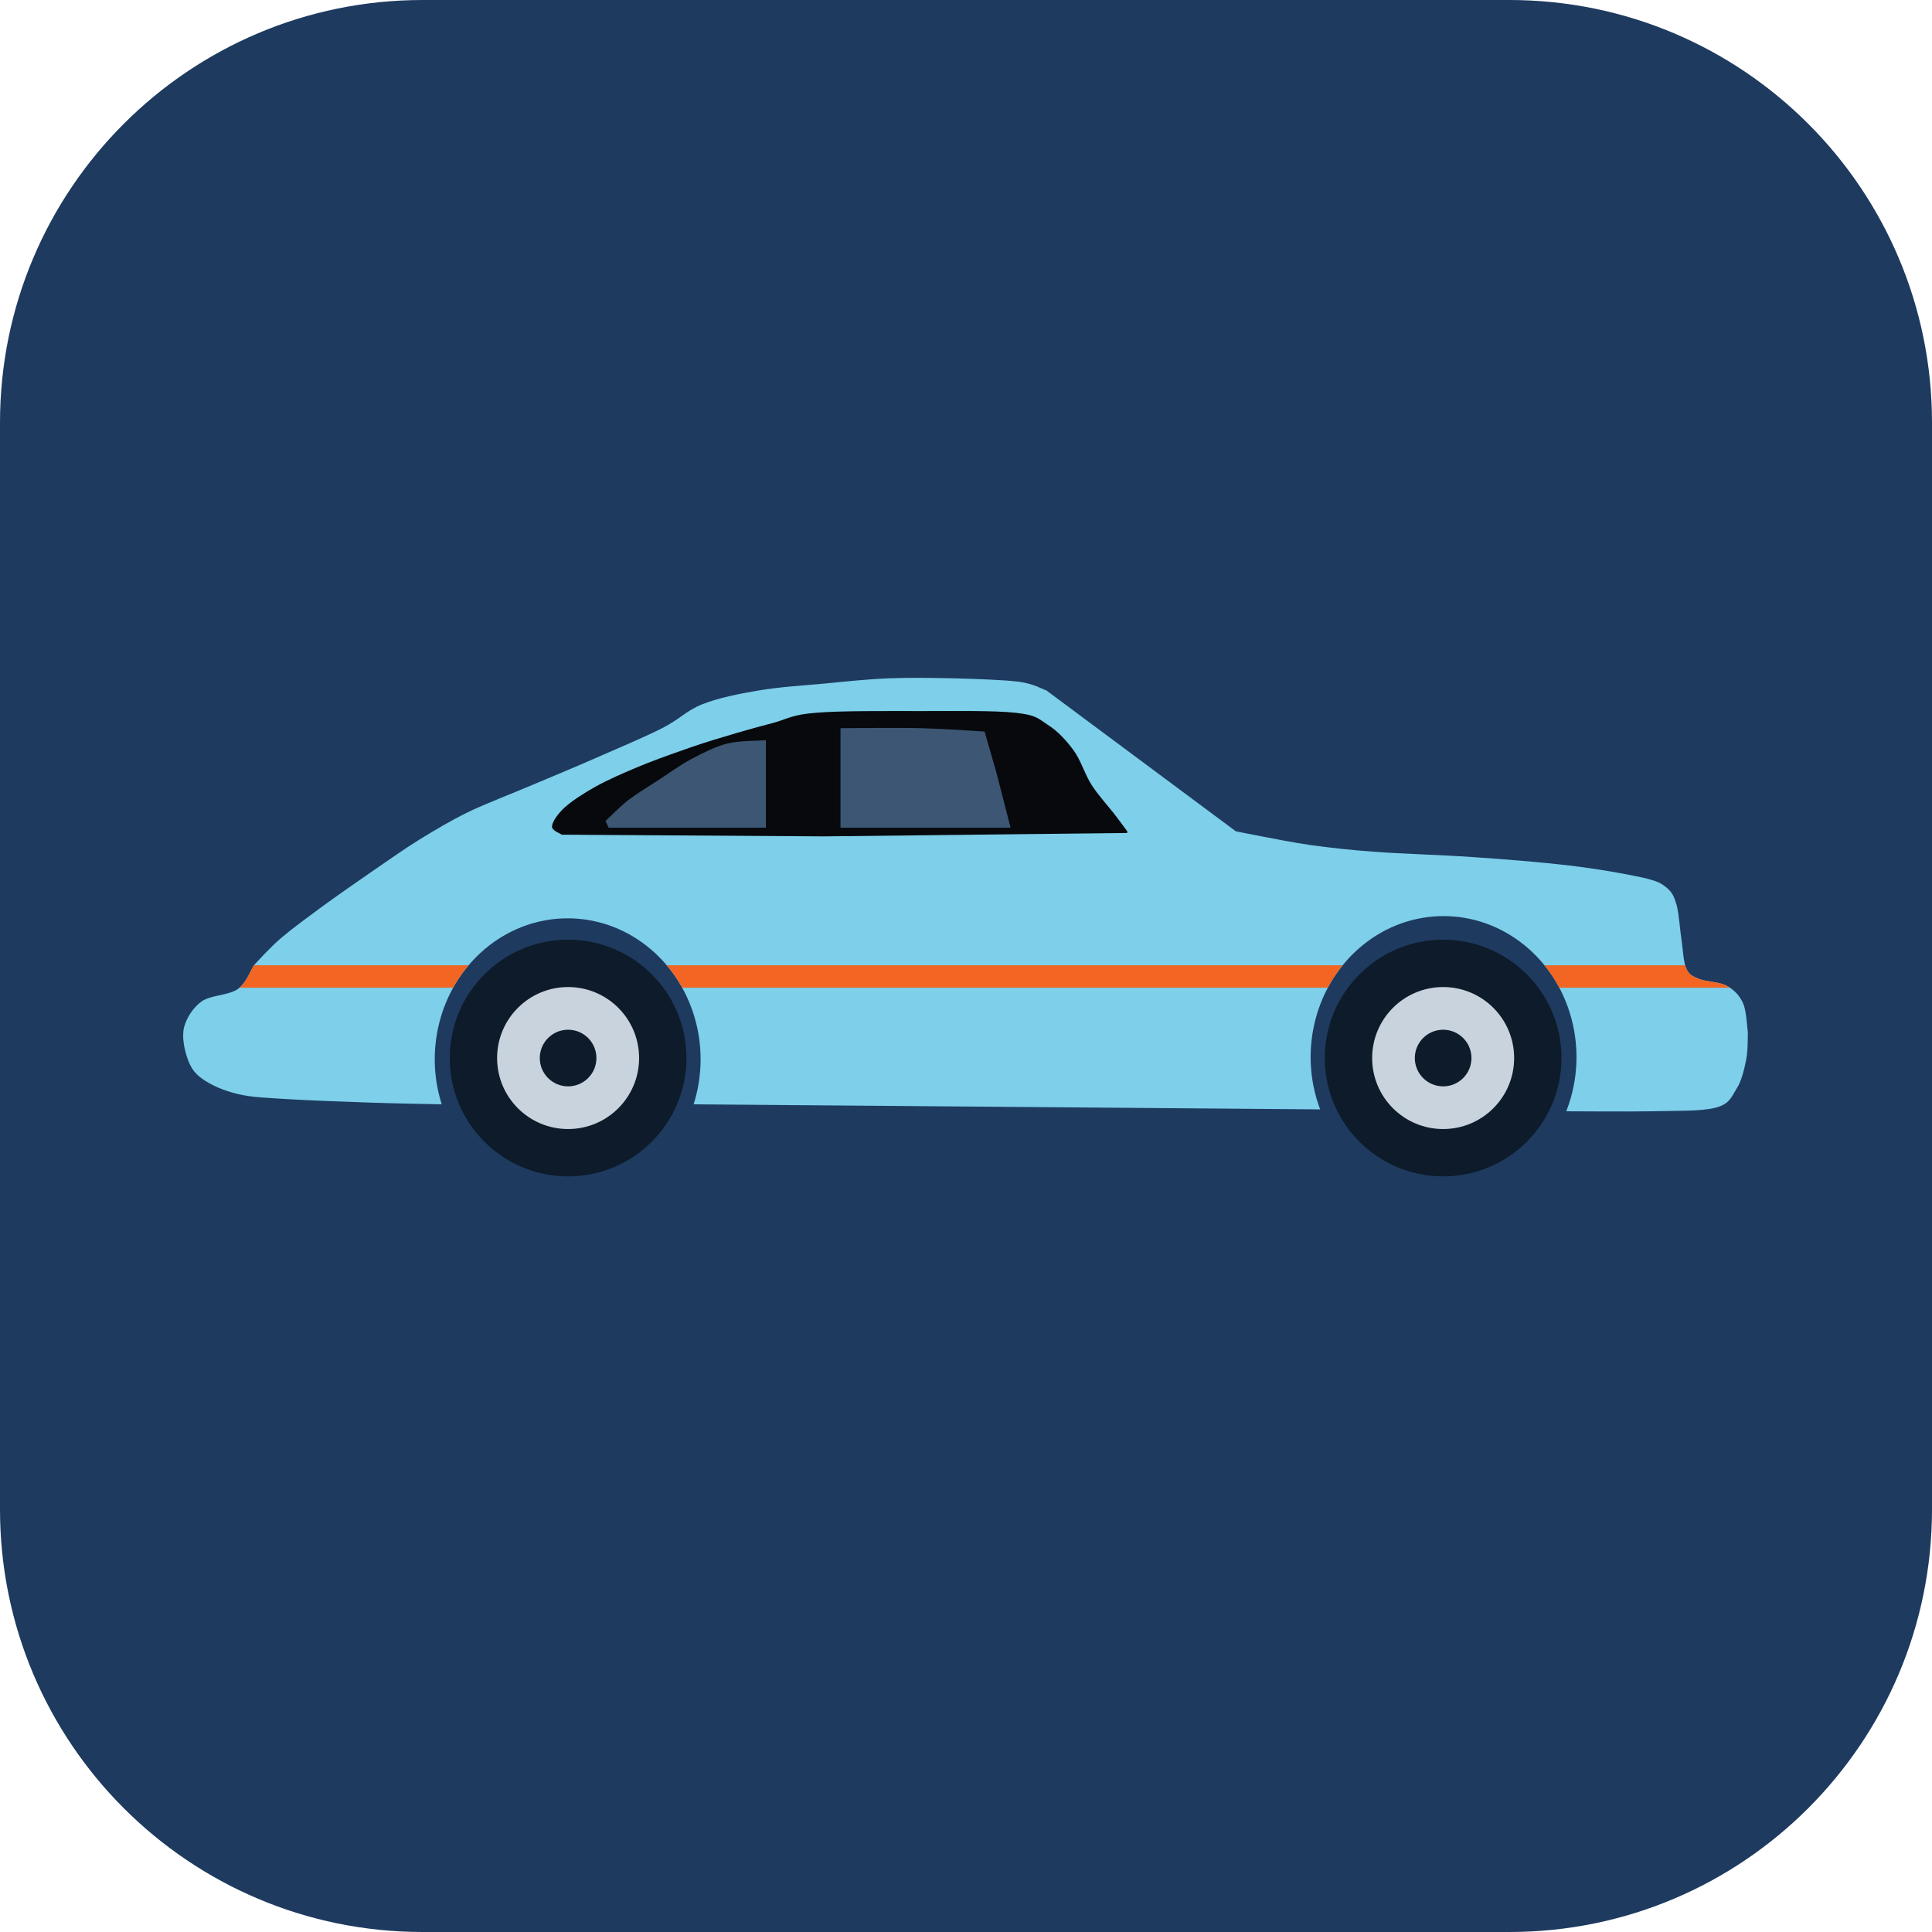
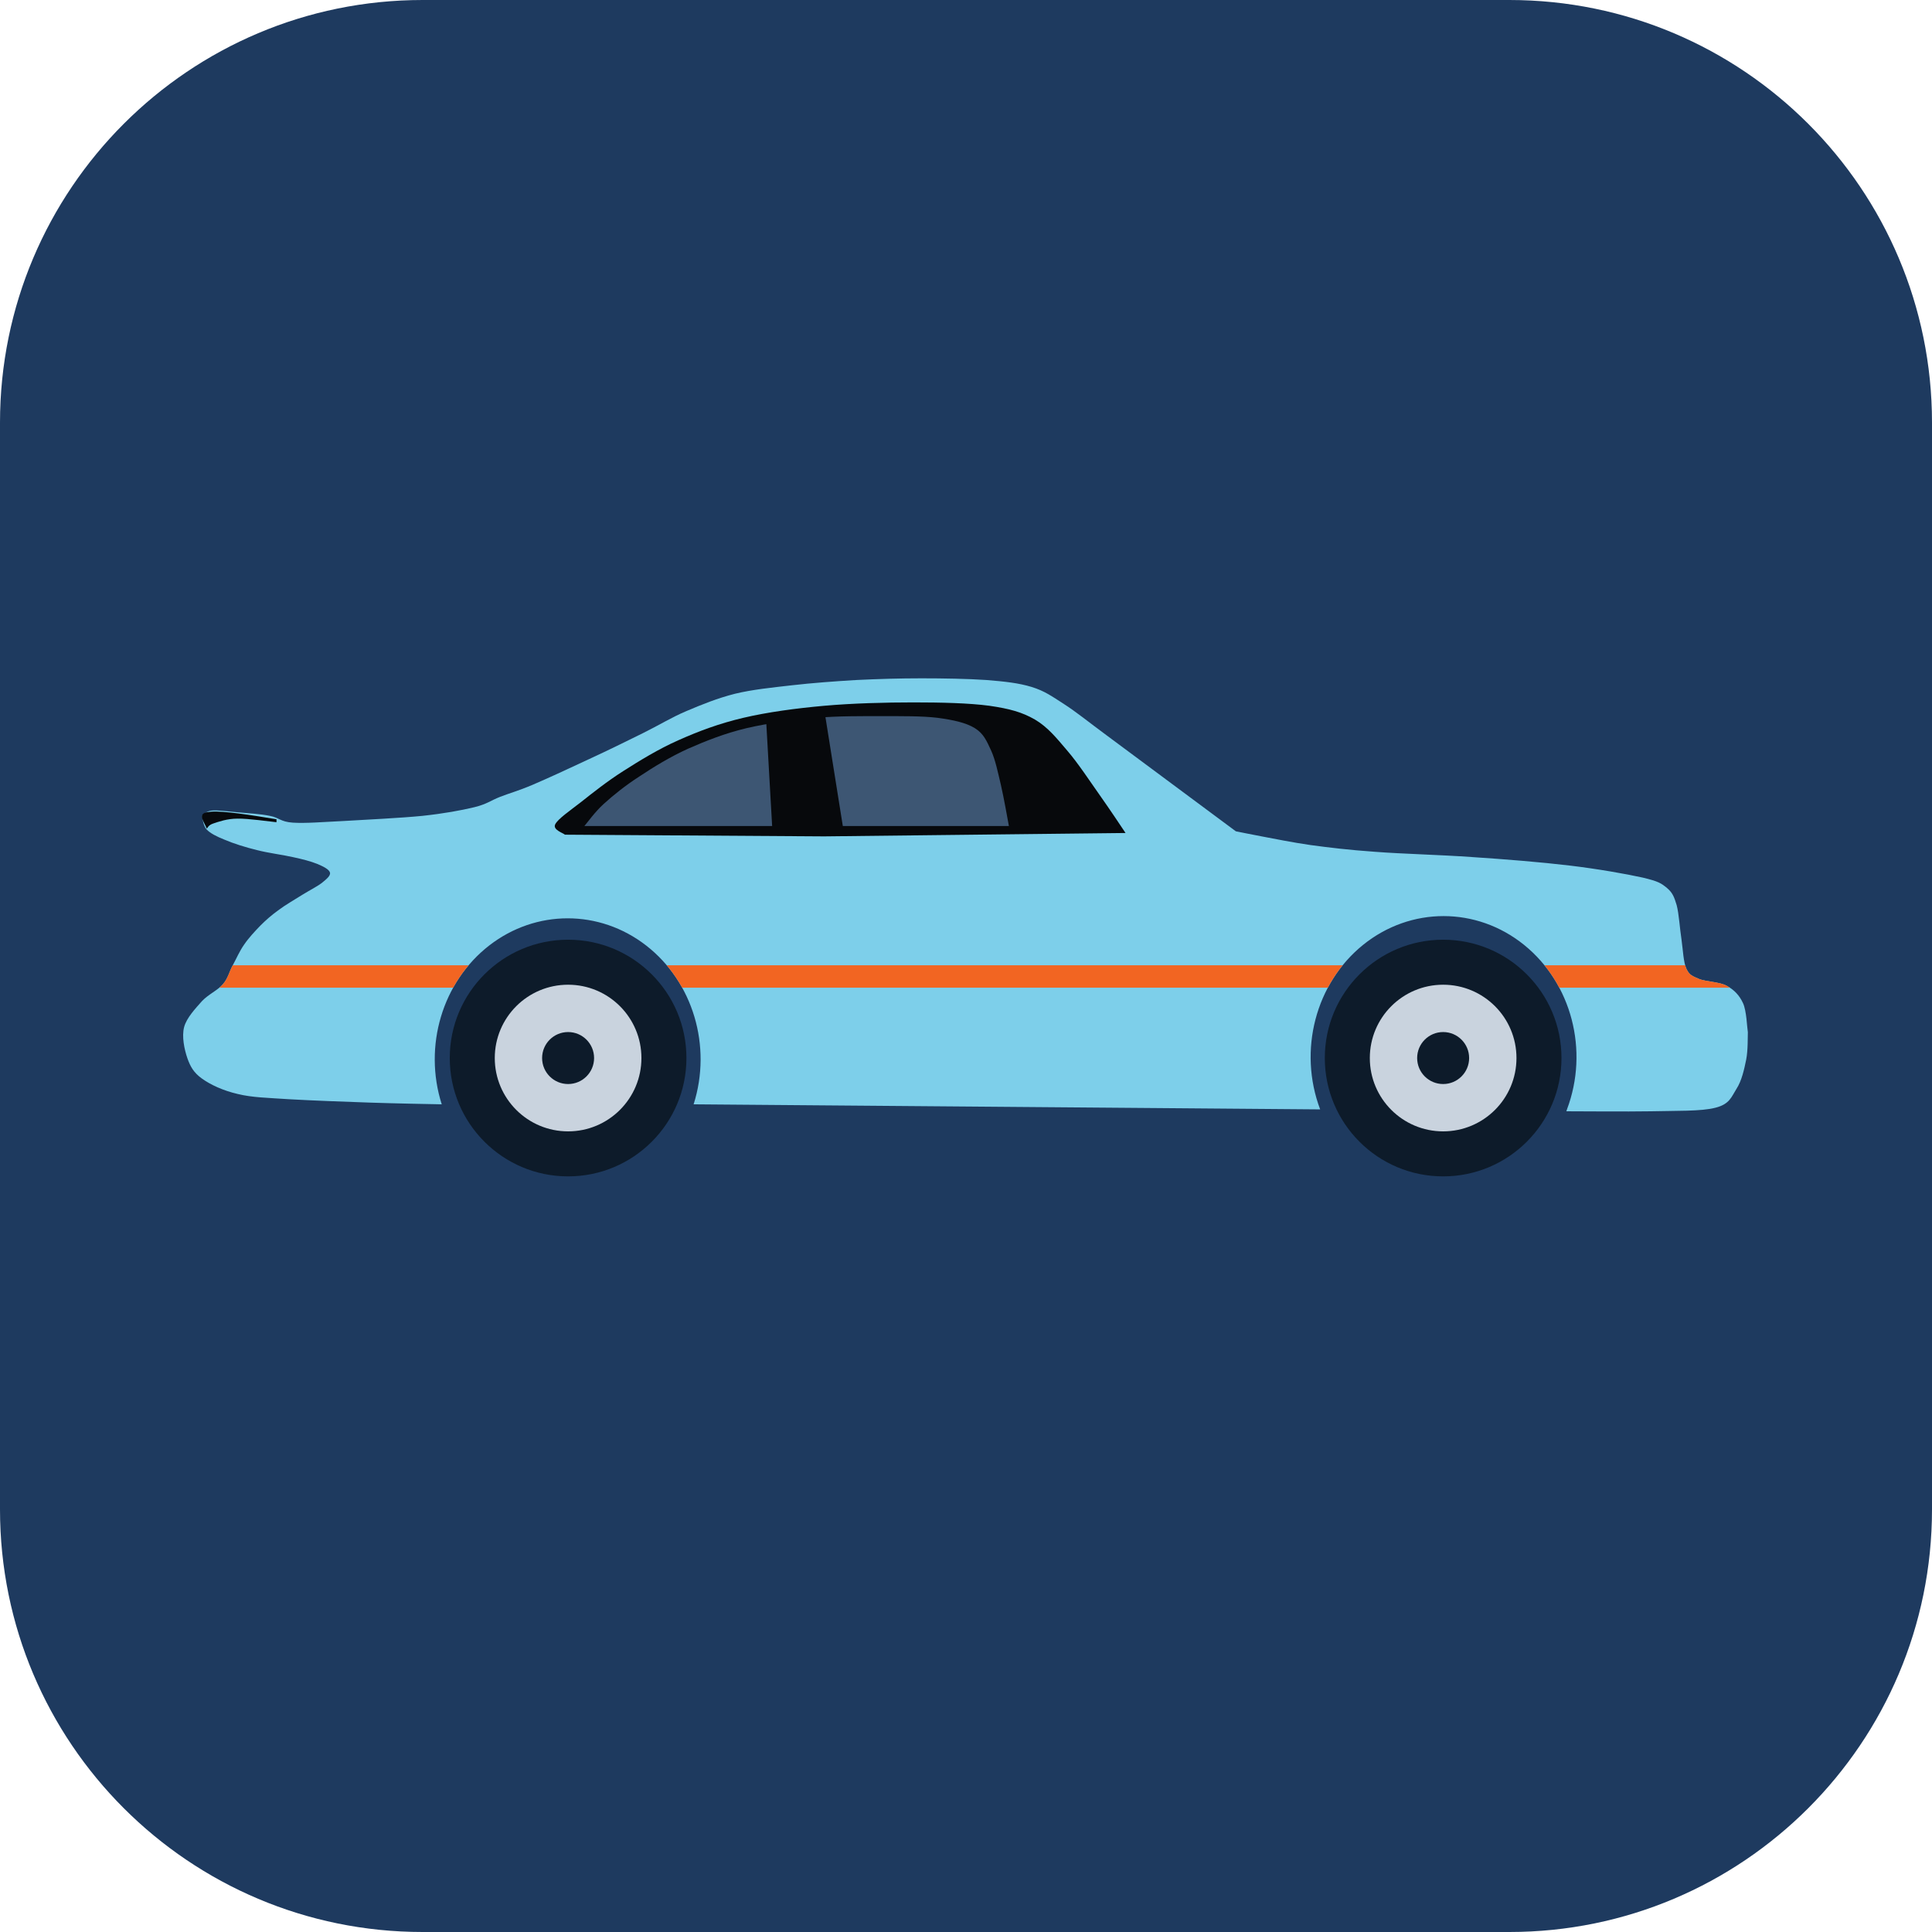
<svg xmlns="http://www.w3.org/2000/svg" viewBox="0 0 64 64">
-   <style>.logo-body{fill:#7DCFEA}.logo-stripe{fill:#F26522}.logo-trim{fill:#07090C}.logo-glass{fill:#3D5673}.logo-wheel{fill:#0D1B2A}.logo-rim{fill:#C9D3DE}</style>
+   <style>.logo-body{fill:#7DCFEA}.logo-stripe{fill:#F26522}.logo-trim{fill:#07090C}.logo-glass{fill:#3D5673}.logo-wheel{fill:#0D1B2A}.logo-rim{fill:#C9D3DE}.logo-hub{fill:#0D1B2A}</style>
  <rect width="64" height="64" rx="14" fill="#1E3A5F" />
  <g transform="translate(4 21) scale(0.7)">
    <defs>
      <clipPath id="logo-body-clip">
-         <path d="M77 18.85C76.96 18.62 76.94 17.83 76.77 17.47C76.6 17.1 76.35 16.84 76 16.65C75.66 16.46 75.02 16.46 74.7 16.33C74.38 16.19 74.23 16.15 74.09 15.84C73.95 15.53 73.93 14.96 73.86 14.46C73.78 13.96 73.74 13.24 73.63 12.83C73.51 12.43 73.43 12.24 73.17 12.02C72.9 11.8 72.78 11.71 72.02 11.53C71.25 11.36 69.91 11.12 68.56 10.96C67.22 10.8 65.5 10.66 63.96 10.56C62.43 10.45 60.64 10.41 59.36 10.31C58.08 10.22 57.19 10.11 56.3 9.99C55.4 9.86 54.58 9.69 53.99 9.58C53.41 9.47 52.97 9.38 52.77 9.34L43.8 2.67C43.58 2.6 43.22 2.36 42.49 2.26C41.76 2.17 40.45 2.13 39.42 2.1C38.4 2.08 37.38 2.06 36.36 2.1C35.34 2.14 34.31 2.25 33.29 2.35C32.27 2.44 31.18 2.51 30.22 2.67C29.26 2.83 28.31 3.02 27.54 3.32C26.77 3.62 26.45 4.04 25.62 4.46C24.79 4.88 23.58 5.39 22.55 5.84C21.53 6.29 20.51 6.71 19.49 7.14C18.46 7.58 17.31 8.01 16.42 8.44C15.53 8.88 14.89 9.27 14.12 9.74C13.35 10.22 12.59 10.76 11.82 11.29C11.05 11.82 10.22 12.4 9.52 12.91C8.82 13.43 8.14 13.92 7.6 14.38C7.06 14.84 6.51 15.46 6.3 15.68C6.17 15.87 5.94 16.53 5.53 16.81C5.12 17.1 4.27 17.09 3.84 17.38C3.42 17.68 3.12 18.16 3 18.6C2.88 19.05 3.01 19.66 3.15 20.07C3.29 20.47 3.45 20.76 3.84 21.04C4.24 21.33 4.84 21.61 5.53 21.77C6.22 21.94 6.94 21.95 7.98 22.02C9.03 22.08 10.62 22.14 11.82 22.18C13.02 22.22 14.63 22.25 15.19 22.26A6.29 6.67 0 1 1 27.11 22.26L56.76 22.5A6.29 6.67 0 1 1 68.44 22.5L68.41 22.59C69.08 22.59 71.22 22.61 72.4 22.59C73.57 22.56 74.79 22.6 75.47 22.42C76.14 22.25 76.22 21.91 76.46 21.53C76.71 21.15 76.83 20.59 76.92 20.15C77.01 19.7 76.99 19.06 77 18.85Z" />
+         <path d="M77 18.85C76.96 18.62 76.94 17.83 76.77 17.47C76.6 17.1 76.35 16.84 76 16.65C75.66 16.46 75.02 16.46 74.7 16.33C74.38 16.19 74.23 16.15 74.09 15.84C73.95 15.53 73.93 14.96 73.86 14.46C73.78 13.96 73.74 13.24 73.63 12.83C73.51 12.43 73.43 12.24 73.17 12.02C72.9 11.8 72.78 11.71 72.02 11.53C71.25 11.36 69.91 11.12 68.56 10.96C67.22 10.8 65.5 10.66 63.96 10.56C62.43 10.45 60.64 10.41 59.36 10.31C58.08 10.22 57.19 10.11 56.3 9.99C55.4 9.86 54.58 9.69 53.99 9.58C53.41 9.47 52.97 9.38 52.77 9.34C52.26 8.96 50.72 7.82 49.7 7.06C48.68 6.3 47.48 5.41 46.63 4.78C45.79 4.16 45.23 3.7 44.64 3.32C44.05 2.94 43.72 2.7 43.11 2.51C42.49 2.32 41.83 2.25 40.96 2.18C40.09 2.12 38.91 2.1 37.89 2.1C36.87 2.1 35.85 2.13 34.82 2.18C33.8 2.24 32.72 2.32 31.76 2.43C30.8 2.54 29.9 2.63 29.07 2.83C28.24 3.04 27.5 3.34 26.77 3.65C26.04 3.96 25.47 4.32 24.7 4.7C23.93 5.08 23.04 5.52 22.17 5.92C21.3 6.33 20.19 6.84 19.49 7.14C18.78 7.44 18.41 7.53 17.95 7.71C17.49 7.89 17.34 8.05 16.73 8.2C16.11 8.35 15.29 8.5 14.27 8.61C13.25 8.71 11.61 8.79 10.59 8.85C9.57 8.9 8.73 8.97 8.14 8.93C7.55 8.89 7.5 8.69 7.06 8.61C6.63 8.52 5.99 8.48 5.53 8.44C5.07 8.4 4.58 8.33 4.3 8.36C4.02 8.39 3.92 8.56 3.84 8.61C3.88 8.71 3.89 9.07 4.07 9.26C4.25 9.44 4.52 9.58 4.92 9.74C5.31 9.91 5.91 10.1 6.45 10.23C6.99 10.37 7.66 10.45 8.14 10.56C8.61 10.66 8.99 10.76 9.29 10.88C9.58 11 9.86 11.14 9.9 11.29C9.94 11.44 9.74 11.6 9.52 11.78C9.3 11.95 8.94 12.13 8.6 12.34C8.25 12.56 7.78 12.83 7.45 13.08C7.12 13.32 6.87 13.54 6.6 13.81C6.34 14.08 6.05 14.39 5.84 14.7C5.62 15.01 5.47 15.37 5.3 15.68C5.13 15.99 5.08 16.29 4.84 16.57C4.6 16.86 4.15 17.05 3.84 17.38C3.54 17.72 3.12 18.16 3 18.6C2.88 19.05 3.01 19.66 3.15 20.07C3.29 20.47 3.45 20.76 3.84 21.04C4.24 21.33 4.84 21.61 5.53 21.77C6.22 21.94 6.94 21.95 7.98 22.02C9.03 22.08 10.62 22.14 11.82 22.18C13.02 22.22 14.63 22.25 15.19 22.26A6.29 6.67 0 1 1 27.11 22.26L56.76 22.5A6.29 6.67 0 1 1 68.44 22.5L68.41 22.59C69.08 22.59 71.22 22.61 72.4 22.59C73.57 22.56 74.79 22.6 75.47 22.42C76.14 22.25 76.22 21.91 76.46 21.53C76.71 21.15 76.83 20.59 76.92 20.15C77.01 19.7 76.99 19.06 77 18.85Z" />
      </clipPath>
    </defs>
-     <path class="logo-body" d="M77 18.85C76.96 18.62 76.94 17.83 76.77 17.47C76.6 17.1 76.35 16.84 76 16.65C75.66 16.46 75.02 16.46 74.7 16.33C74.38 16.19 74.23 16.15 74.09 15.84C73.95 15.53 73.93 14.96 73.86 14.46C73.78 13.96 73.74 13.24 73.63 12.83C73.51 12.43 73.43 12.24 73.17 12.02C72.9 11.8 72.78 11.71 72.02 11.53C71.25 11.36 69.91 11.12 68.56 10.96C67.22 10.8 65.5 10.66 63.96 10.56C62.43 10.45 60.64 10.41 59.36 10.31C58.08 10.22 57.19 10.11 56.3 9.99C55.4 9.86 54.58 9.69 53.99 9.58C53.41 9.47 52.97 9.38 52.77 9.34L43.8 2.67C43.58 2.6 43.22 2.36 42.49 2.26C41.76 2.17 40.45 2.13 39.42 2.1C38.4 2.08 37.38 2.06 36.36 2.1C35.34 2.14 34.31 2.25 33.29 2.35C32.27 2.44 31.18 2.51 30.22 2.67C29.26 2.83 28.31 3.02 27.54 3.32C26.77 3.62 26.45 4.04 25.62 4.46C24.79 4.88 23.58 5.39 22.55 5.84C21.53 6.29 20.51 6.71 19.49 7.14C18.46 7.58 17.31 8.01 16.42 8.44C15.53 8.88 14.89 9.27 14.12 9.74C13.35 10.22 12.59 10.76 11.82 11.29C11.05 11.82 10.22 12.4 9.52 12.91C8.82 13.43 8.14 13.92 7.6 14.38C7.06 14.84 6.51 15.46 6.3 15.68C6.17 15.87 5.94 16.53 5.53 16.81C5.12 17.1 4.27 17.09 3.84 17.38C3.42 17.68 3.12 18.16 3 18.6C2.88 19.05 3.01 19.66 3.15 20.07C3.29 20.47 3.45 20.76 3.84 21.04C4.24 21.33 4.84 21.61 5.53 21.77C6.22 21.94 6.94 21.95 7.98 22.02C9.03 22.08 10.62 22.14 11.82 22.18C13.02 22.22 14.63 22.25 15.19 22.26A6.29 6.67 0 1 1 27.11 22.26L56.76 22.5A6.29 6.67 0 1 1 68.44 22.5L68.41 22.59C69.08 22.59 71.22 22.61 72.4 22.59C73.57 22.56 74.79 22.6 75.47 22.42C76.14 22.25 76.22 21.91 76.46 21.53C76.71 21.15 76.83 20.59 76.92 20.15C77.01 19.7 76.99 19.06 77 18.85Z" />
+     <path class="logo-body" d="M77 18.85C76.96 18.62 76.94 17.83 76.77 17.47C76.6 17.1 76.35 16.84 76 16.65C75.66 16.46 75.02 16.46 74.7 16.33C74.38 16.19 74.23 16.15 74.09 15.84C73.95 15.53 73.93 14.96 73.86 14.46C73.78 13.96 73.74 13.24 73.63 12.83C73.51 12.43 73.43 12.24 73.17 12.02C72.9 11.8 72.78 11.71 72.02 11.53C71.25 11.36 69.91 11.12 68.56 10.96C67.22 10.8 65.5 10.66 63.96 10.56C62.43 10.45 60.64 10.41 59.36 10.31C58.08 10.22 57.19 10.11 56.3 9.99C55.4 9.86 54.58 9.69 53.99 9.58C53.41 9.47 52.97 9.38 52.77 9.34C52.26 8.96 50.72 7.82 49.7 7.06C48.68 6.3 47.48 5.41 46.63 4.78C45.79 4.16 45.23 3.7 44.64 3.32C44.05 2.94 43.72 2.7 43.11 2.51C42.49 2.32 41.83 2.25 40.96 2.18C40.09 2.12 38.91 2.1 37.89 2.1C36.87 2.1 35.85 2.13 34.82 2.18C33.8 2.24 32.72 2.32 31.76 2.43C30.8 2.54 29.9 2.63 29.07 2.83C28.24 3.04 27.5 3.34 26.77 3.65C26.04 3.96 25.47 4.32 24.7 4.7C23.93 5.08 23.04 5.52 22.17 5.92C21.3 6.33 20.19 6.84 19.49 7.14C18.78 7.44 18.41 7.53 17.95 7.71C17.49 7.89 17.34 8.05 16.73 8.2C16.11 8.35 15.29 8.5 14.27 8.61C13.25 8.71 11.61 8.79 10.59 8.85C9.57 8.9 8.73 8.97 8.14 8.93C7.55 8.89 7.5 8.69 7.06 8.61C6.63 8.52 5.99 8.48 5.53 8.44C5.07 8.4 4.58 8.33 4.3 8.36C4.02 8.39 3.92 8.56 3.84 8.61C3.88 8.71 3.89 9.07 4.07 9.26C4.25 9.44 4.52 9.58 4.92 9.74C5.31 9.91 5.91 10.1 6.45 10.23C6.99 10.37 7.66 10.45 8.14 10.56C8.61 10.66 8.99 10.76 9.29 10.88C9.58 11 9.86 11.14 9.9 11.29C9.94 11.44 9.74 11.6 9.52 11.78C9.3 11.95 8.94 12.13 8.6 12.34C8.25 12.56 7.78 12.83 7.45 13.08C7.12 13.32 6.87 13.54 6.6 13.81C6.34 14.08 6.05 14.39 5.84 14.7C5.62 15.01 5.47 15.37 5.3 15.68C5.13 15.99 5.08 16.29 4.84 16.57C4.6 16.86 4.15 17.05 3.84 17.38C3.54 17.72 3.12 18.16 3 18.6C2.88 19.05 3.01 19.66 3.15 20.07C3.29 20.47 3.45 20.76 3.84 21.04C4.24 21.33 4.84 21.61 5.53 21.77C6.22 21.94 6.94 21.95 7.98 22.02C9.03 22.08 10.62 22.14 11.82 22.18C13.02 22.22 14.63 22.25 15.19 22.26A6.29 6.67 0 1 1 27.11 22.26L56.76 22.5A6.29 6.67 0 1 1 68.44 22.5L68.41 22.59C69.08 22.59 71.22 22.61 72.4 22.59C73.57 22.56 74.79 22.6 75.47 22.42C76.14 22.25 76.22 21.91 76.46 21.53C76.71 21.15 76.83 20.59 76.92 20.15C77.01 19.7 76.99 19.06 77 18.85Z" />
    <path class="logo-stripe" clip-path="url(#logo-body-clip)" d="M0 15.68h80v1.06H0z" />
-     <path class="logo-trim" d="M47.63 9.34C47.53 9.2 47.3 8.89 47.02 8.52C46.74 8.16 46.26 7.64 45.94 7.14C45.62 6.64 45.44 5.99 45.1 5.52C44.75 5.04 44.33 4.59 43.87 4.3C43.41 4 43.34 3.84 42.34 3.73C41.34 3.62 39.46 3.65 37.89 3.65C36.32 3.65 34.08 3.63 32.91 3.73C31.73 3.82 31.56 4.03 30.84 4.22C30.11 4.41 29.25 4.65 28.54 4.87C27.82 5.08 27.23 5.27 26.54 5.52C25.85 5.76 25.07 6.04 24.39 6.33C23.72 6.61 23.04 6.91 22.48 7.22C21.92 7.53 21.37 7.89 21.02 8.2C20.68 8.51 20.43 8.88 20.41 9.09C20.38 9.31 20.79 9.43 20.87 9.5L33.29 9.58L47.63 9.42Z" />
-     <path class="logo-glass" d="M42.11 9.17L41.42 6.49L40.88 4.62C40.38 4.59 39.03 4.49 37.89 4.46C36.75 4.43 34.7 4.46 34.06 4.46L34.06 9.17ZM30.53 5.03C30.22 5.06 29.28 5.04 28.69 5.19C28.1 5.34 27.54 5.64 27 5.92C26.47 6.21 25.97 6.57 25.47 6.9C24.97 7.22 24.43 7.55 24.01 7.87C23.59 8.2 23.12 8.69 22.94 8.85L23.09 9.17L30.53 9.17Z" />
+     <path class="logo-trim" d="M47.55 9.42C47.35 9.12 46.79 8.28 46.33 7.63C45.87 6.98 45.3 6.11 44.79 5.52C44.28 4.92 43.87 4.41 43.26 4.05C42.65 3.7 42.07 3.54 41.11 3.4C40.15 3.27 38.81 3.24 37.51 3.24C36.2 3.24 34.63 3.28 33.29 3.4C31.95 3.52 30.61 3.7 29.46 3.97C28.31 4.24 27.33 4.61 26.39 5.03C25.44 5.45 24.55 6 23.78 6.49C23.01 6.98 22.32 7.53 21.79 7.95C21.25 8.37 20.69 8.75 20.56 9.01C20.43 9.27 20.94 9.42 21.02 9.5L33.29 9.58Z" />
+     <path class="logo-glass" d="M42.03 9.09C41.97 8.77 41.79 7.74 41.65 7.14C41.51 6.55 41.39 5.96 41.19 5.52C40.98 5.07 40.84 4.72 40.42 4.46C40 4.2 39.4 4.07 38.66 3.97C37.92 3.88 36.93 3.89 35.97 3.89C35.02 3.89 33.97 3.88 32.91 3.97C31.85 4.07 30.62 4.22 29.61 4.46C28.6 4.7 27.69 5.06 26.85 5.43C26.01 5.81 25.21 6.3 24.55 6.74C23.88 7.17 23.3 7.64 22.86 8.04C22.43 8.43 22.09 8.92 21.94 9.09Z" />
+     <path class="logo-trim" d="M33.29 3.57L30.53 3.89L30.84 9.34L34.21 9.34ZM7.37 8.77C7.06 8.72 6.04 8.55 5.53 8.49C5.02 8.43 4.58 8.39 4.3 8.41C4.02 8.43 3.88 8.47 3.84 8.61C3.81 8.74 4.04 9.11 4.07 9.21C4.12 9.17 4.14 9.05 4.38 8.97C4.62 8.89 5.03 8.74 5.53 8.74C6.03 8.73 7.06 8.88 7.37 8.91Z" />
    <circle class="logo-wheel" cx="62.58" cy="20.07" r="5.6" />
-     <circle class="logo-rim" cx="62.58" cy="20.07" r="3.36" />
-     <circle class="logo-wheel" cx="62.58" cy="20.07" r="1.34" />
+     <circle class="logo-rim" cx="62.58" cy="20.07" r="3.47" />
+     <circle class="logo-hub" cx="62.58" cy="20.07" r="1.23" />
    <circle class="logo-wheel" cx="21.17" cy="20.07" r="5.6" />
-     <circle class="logo-rim" cx="21.17" cy="20.07" r="3.36" />
-     <circle class="logo-wheel" cx="21.17" cy="20.07" r="1.34" />
+     <circle class="logo-rim" cx="21.17" cy="20.07" r="3.47" />
+     <circle class="logo-hub" cx="21.17" cy="20.07" r="1.23" />
  </g>
</svg>
